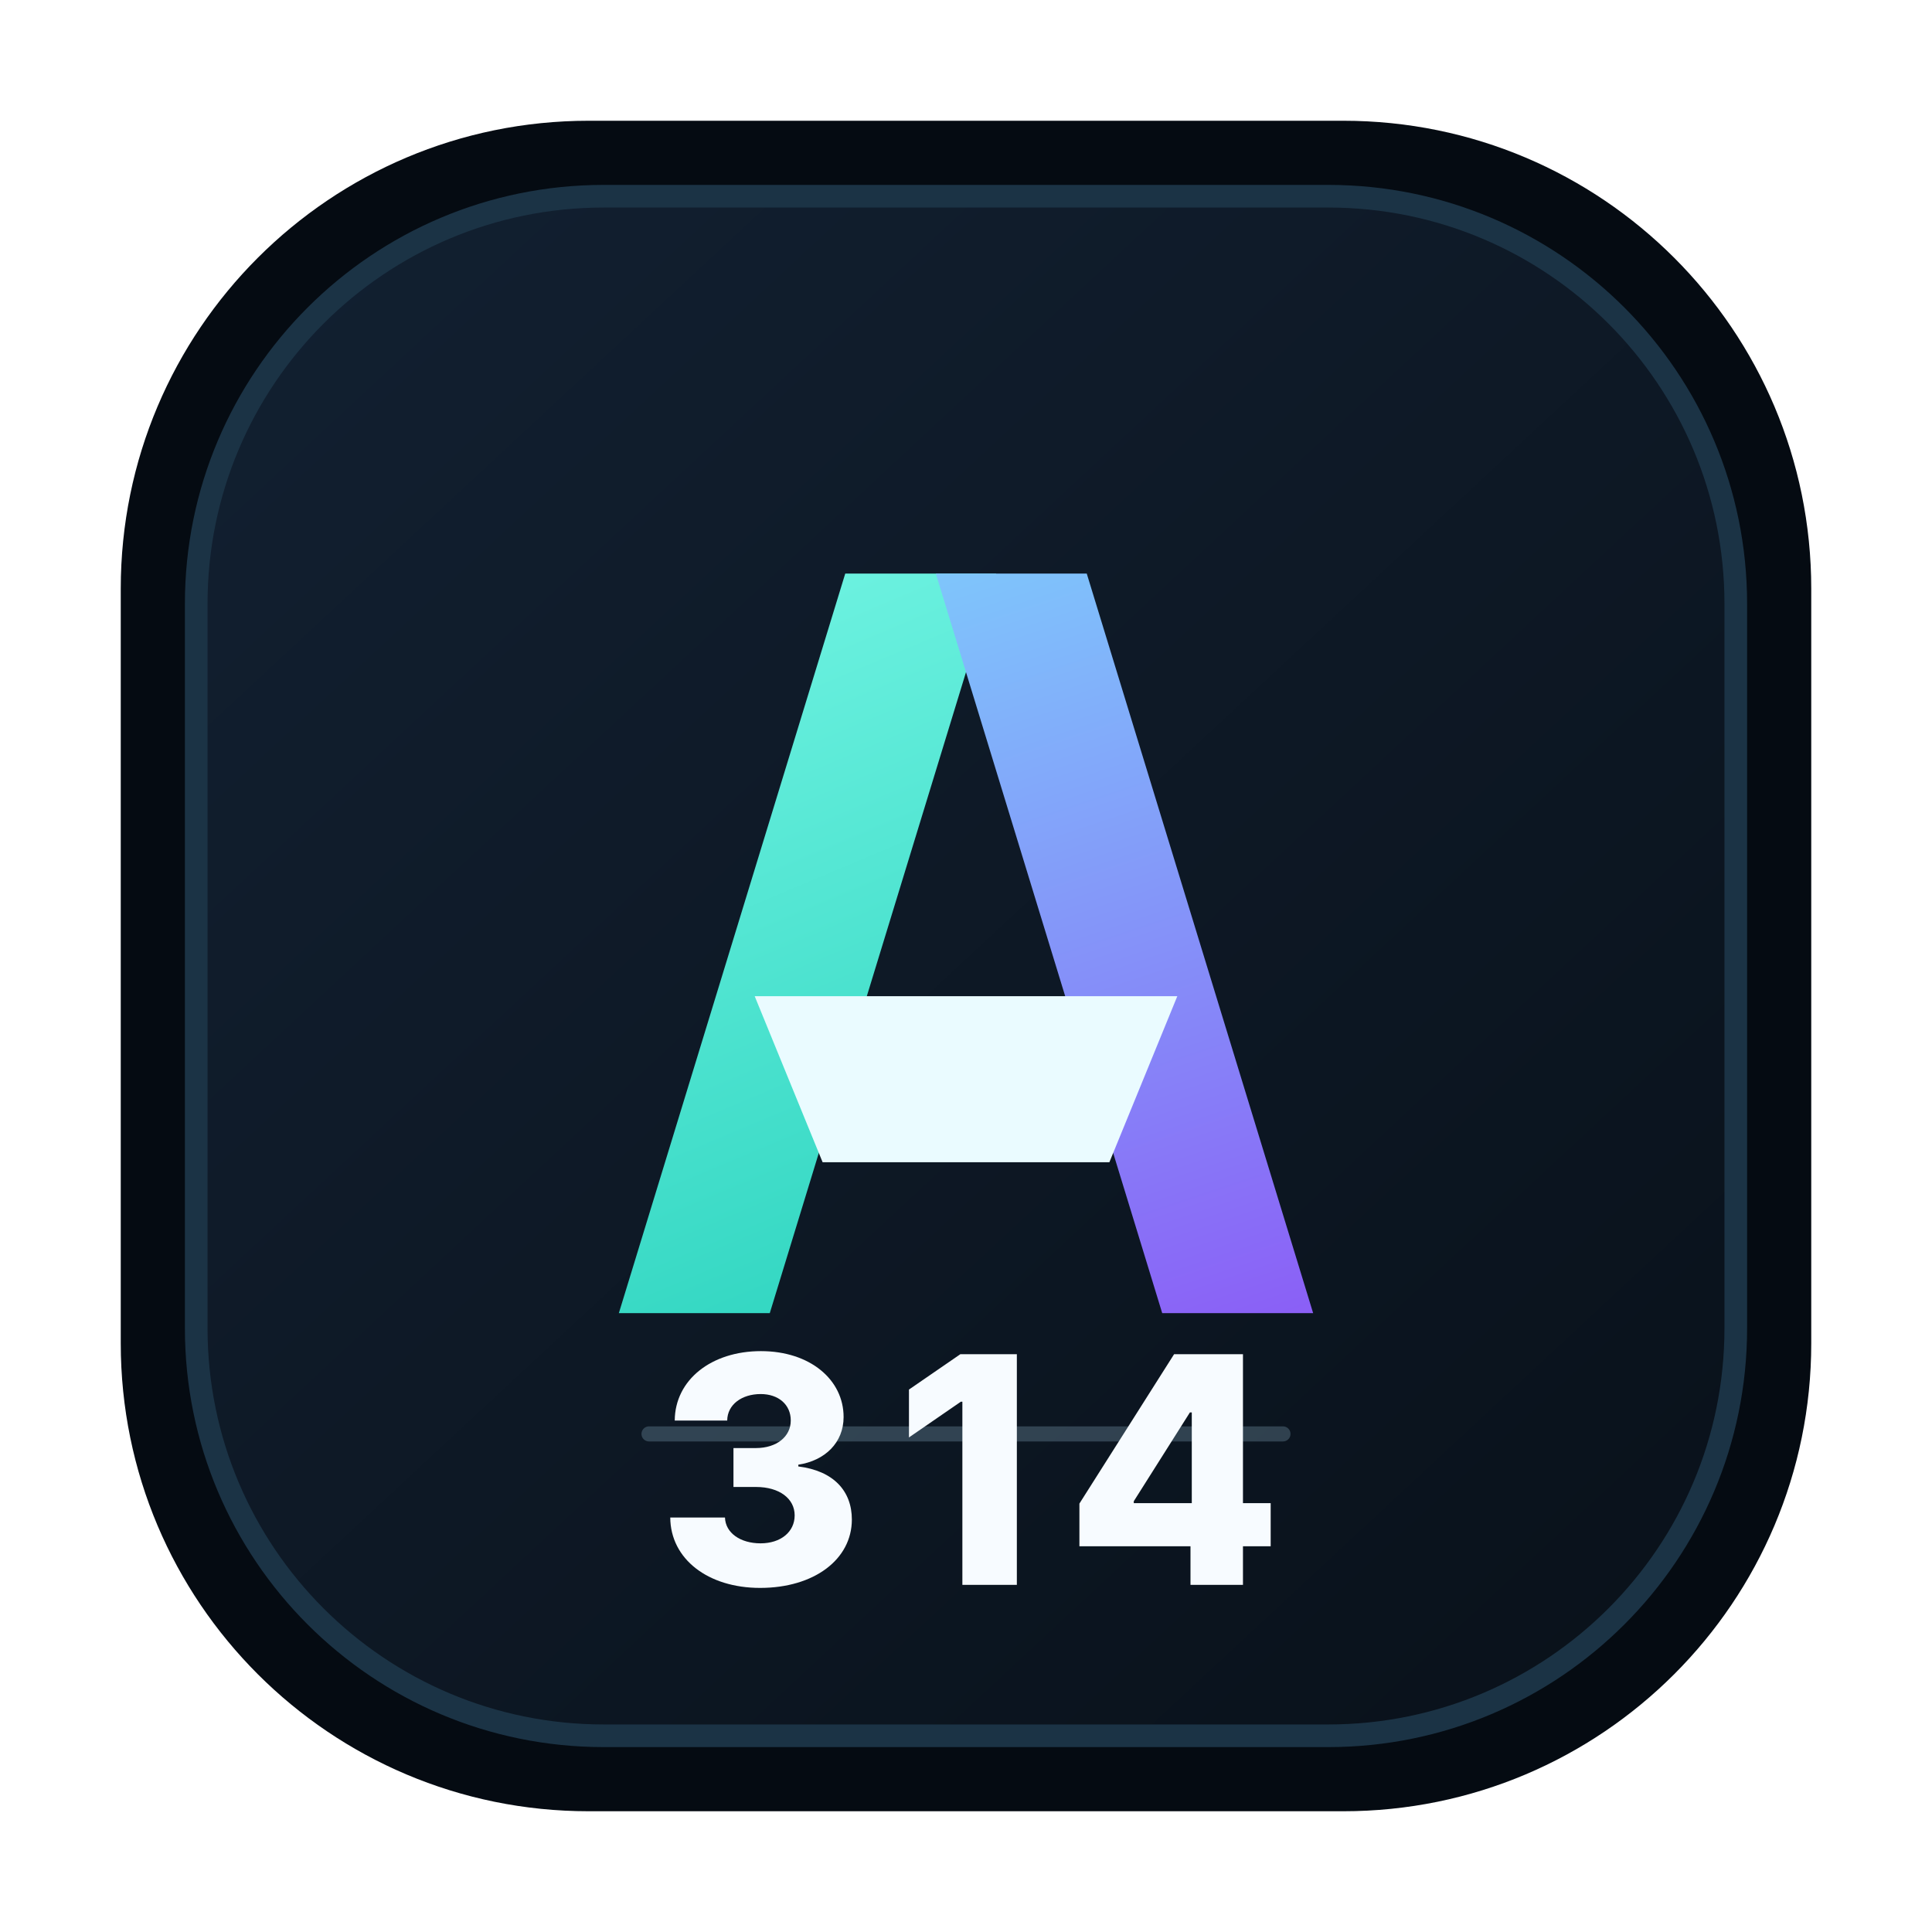
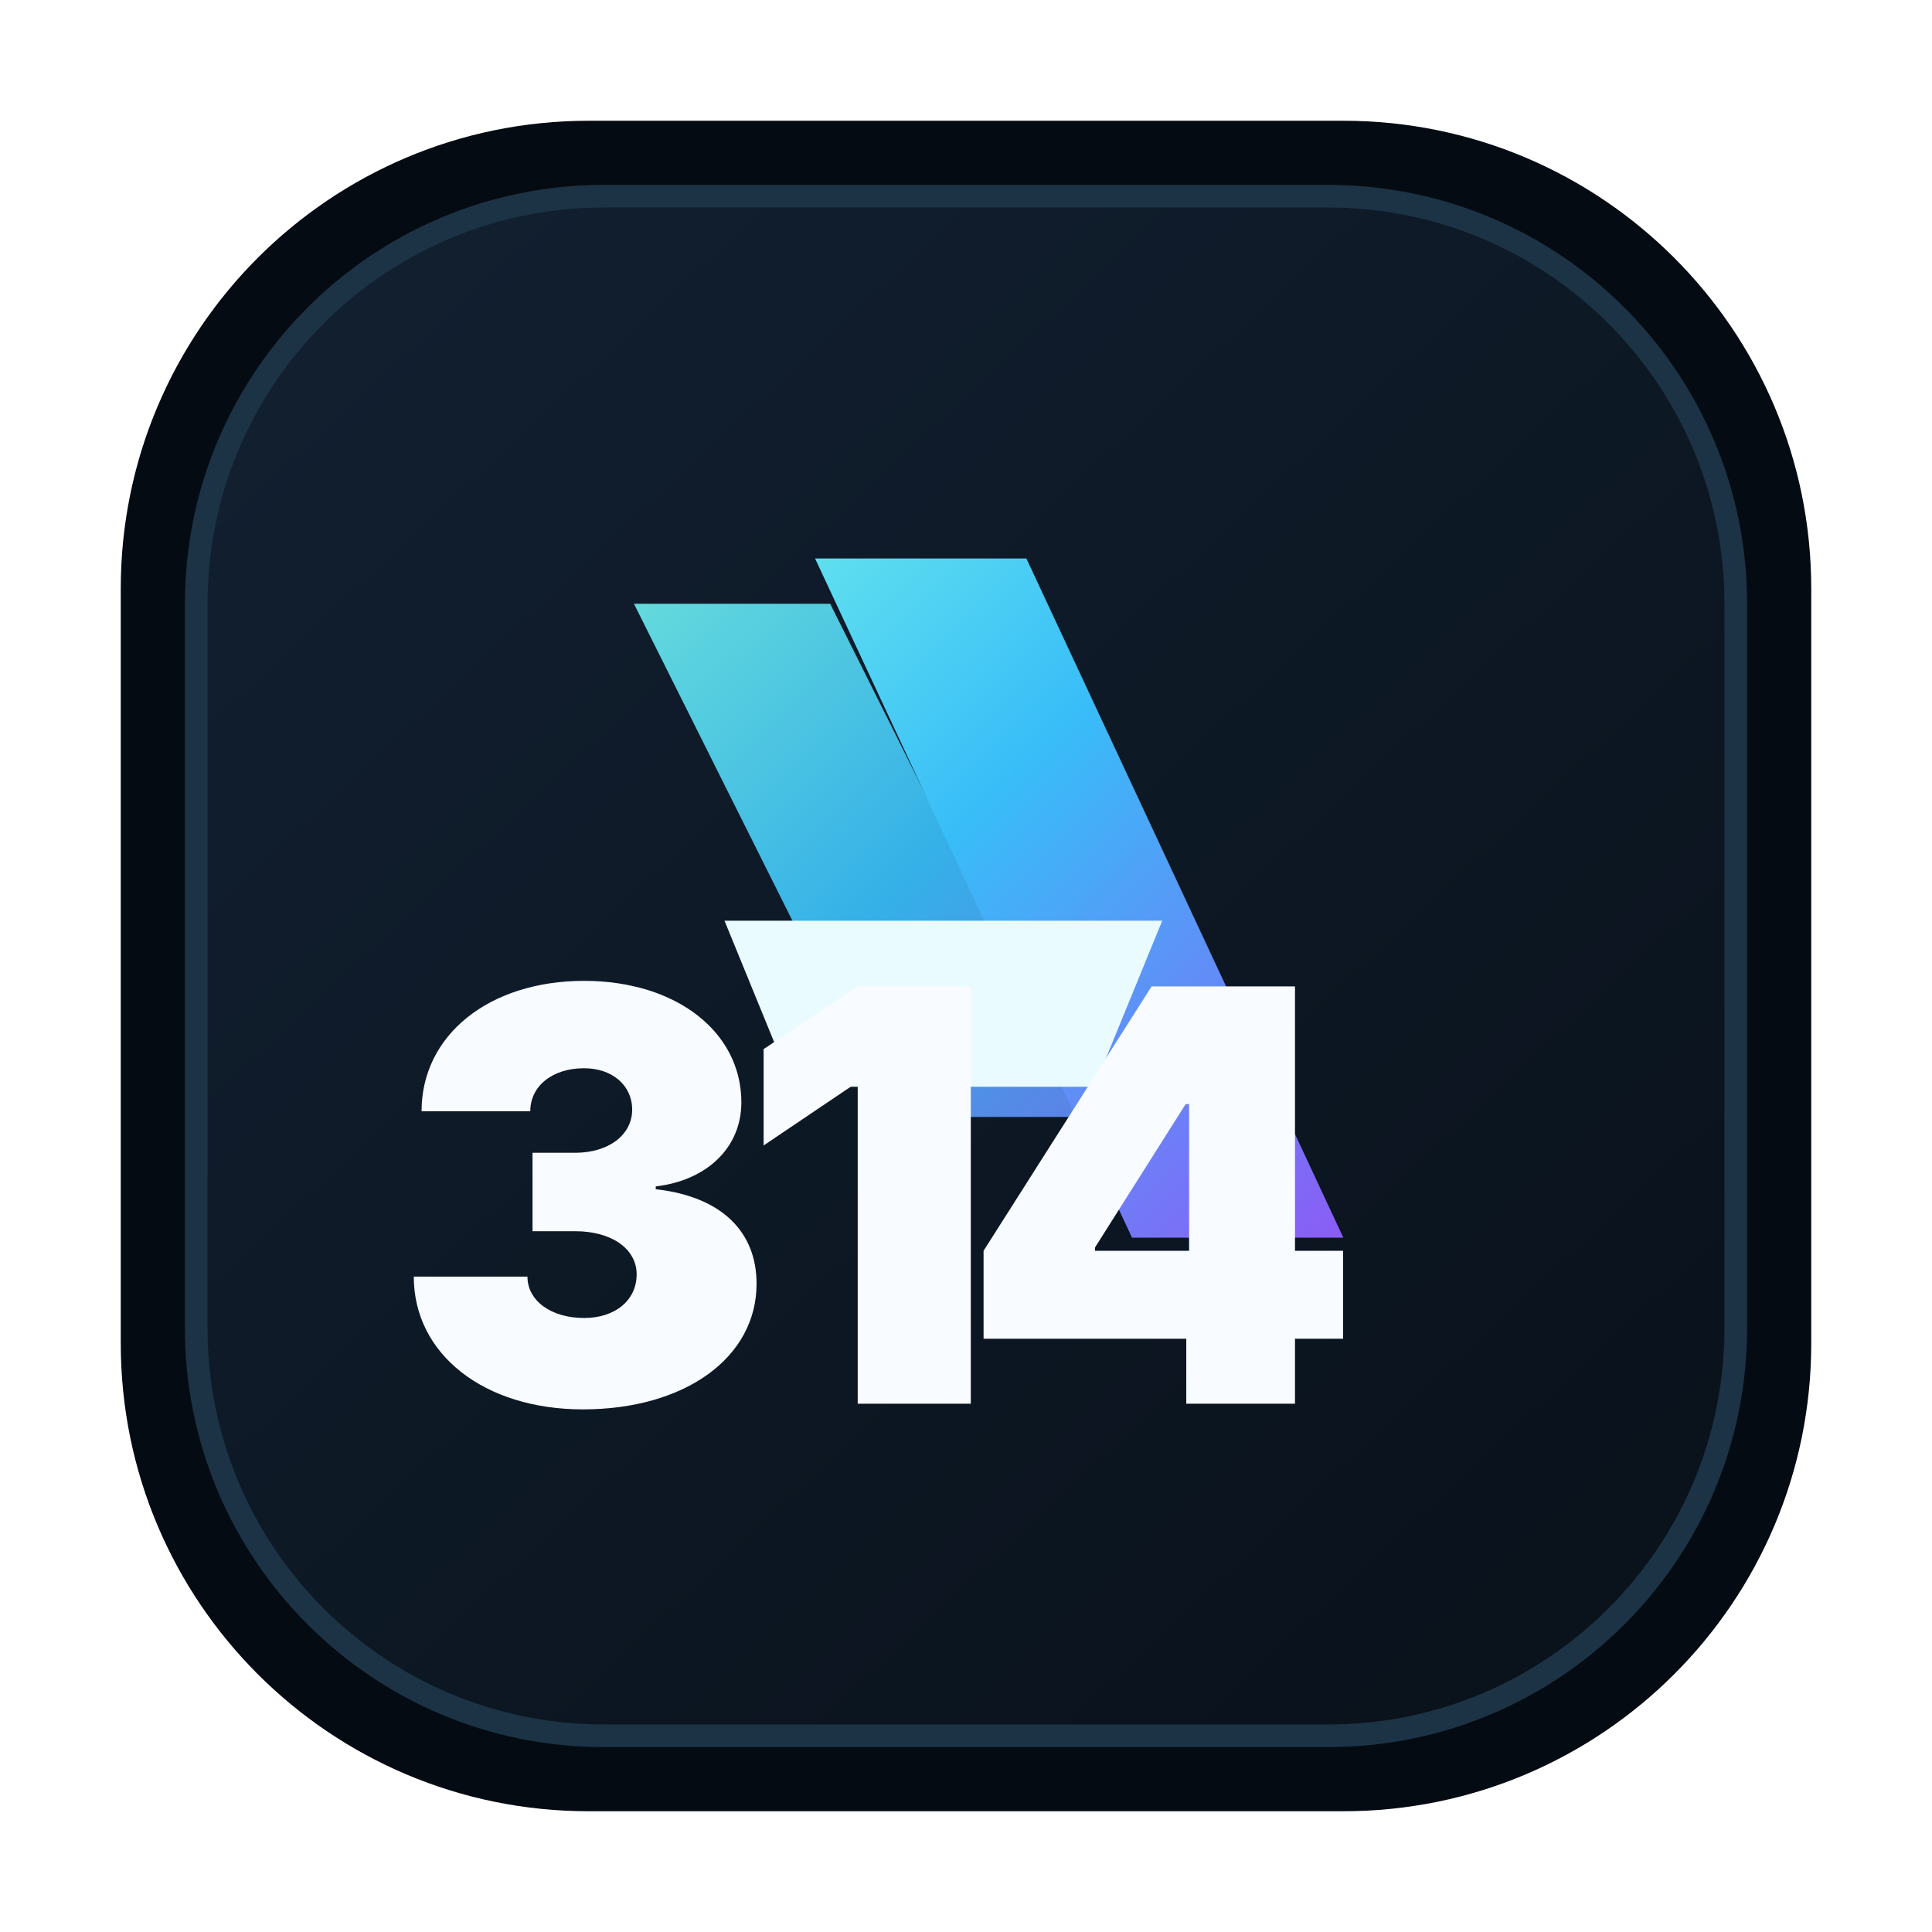
<svg xmlns="http://www.w3.org/2000/svg" width="256" height="256" viewBox="0 0 256 256" fill="none">
  <defs>
    <linearGradient id="panel" x1="34" y1="28" x2="220" y2="228" gradientUnits="userSpaceOnUse">
      <stop stop-color="#122031" />
      <stop offset="1" stop-color="#09111A" />
    </linearGradient>
-     <linearGradient id="beamL" x1="78" y1="62" x2="126" y2="176" gradientUnits="userSpaceOnUse">
+     <linearGradient id="accent" x1="76" y1="64" x2="176" y2="166" gradientUnits="userSpaceOnUse">
      <stop stop-color="#7CF9E8" />
-       <stop offset="1" stop-color="#2DD4BF" />
-     </linearGradient>
-     <linearGradient id="beamR" x1="138" y1="56" x2="178" y2="176" gradientUnits="userSpaceOnUse">
-       <stop stop-color="#7DD3FC" />
+       <stop offset="0.48" stop-color="#38BDF8" />
      <stop offset="1" stop-color="#8B5CF6" />
    </linearGradient>
  </defs>
  <rect x="16" y="16" width="224" height="224" rx="62" fill="#050B12" />
  <rect x="26" y="26" width="204" height="204" rx="54" fill="url(#panel)" stroke="#1B3345" stroke-width="3" />
-   <path d="M82 174L112 76H132L102 174H82Z" fill="url(#beamL)" />
-   <path d="M154 174L124 76H144L174 174H154Z" fill="url(#beamR)" />
-   <path d="M100 132H156L147 154H109L100 132Z" fill="#EAFBFF" />
-   <path d="M86 190H170" stroke="rgba(145,183,204,0.28)" stroke-width="2" stroke-linecap="round" />
-   <text x="87" y="210" fill="#F7FBFF" font-size="42" font-weight="800" font-family="Inter, Arial, sans-serif" letter-spacing="4">314</text>
+   <path d="M84 80H110L144 148H118L84 80Z" fill="url(#accent)" opacity="0.92" />
+   <path d="M108 74H136L178 164H150L108 74Z" fill="url(#accent)" />
+   <path d="M96 122H154L145 144H105L96 122Z" fill="#EAFBFF" />
+   <text x="52" y="186" fill="#F8FBFF" font-size="76" font-weight="900" font-family="Inter, Arial, sans-serif" letter-spacing="-5">314</text>
</svg>
